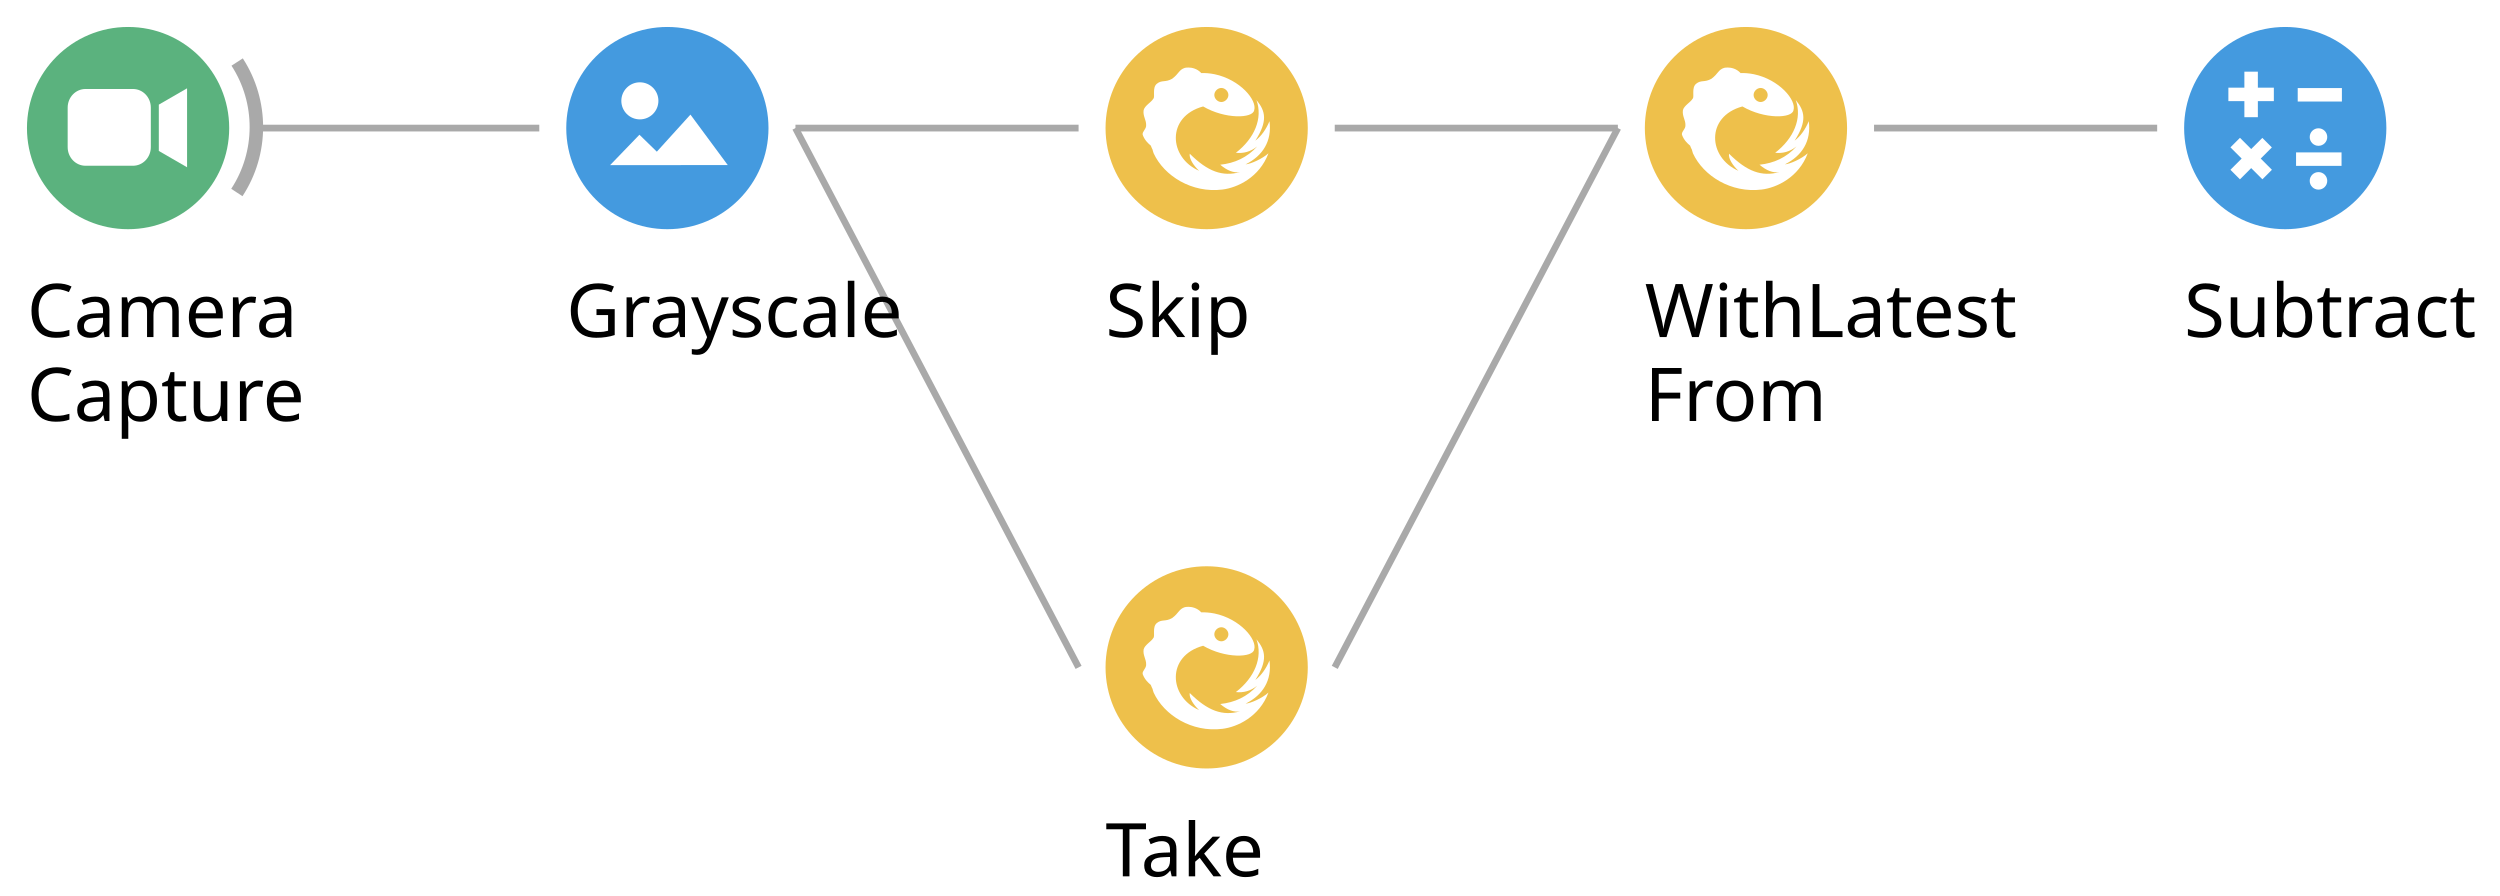
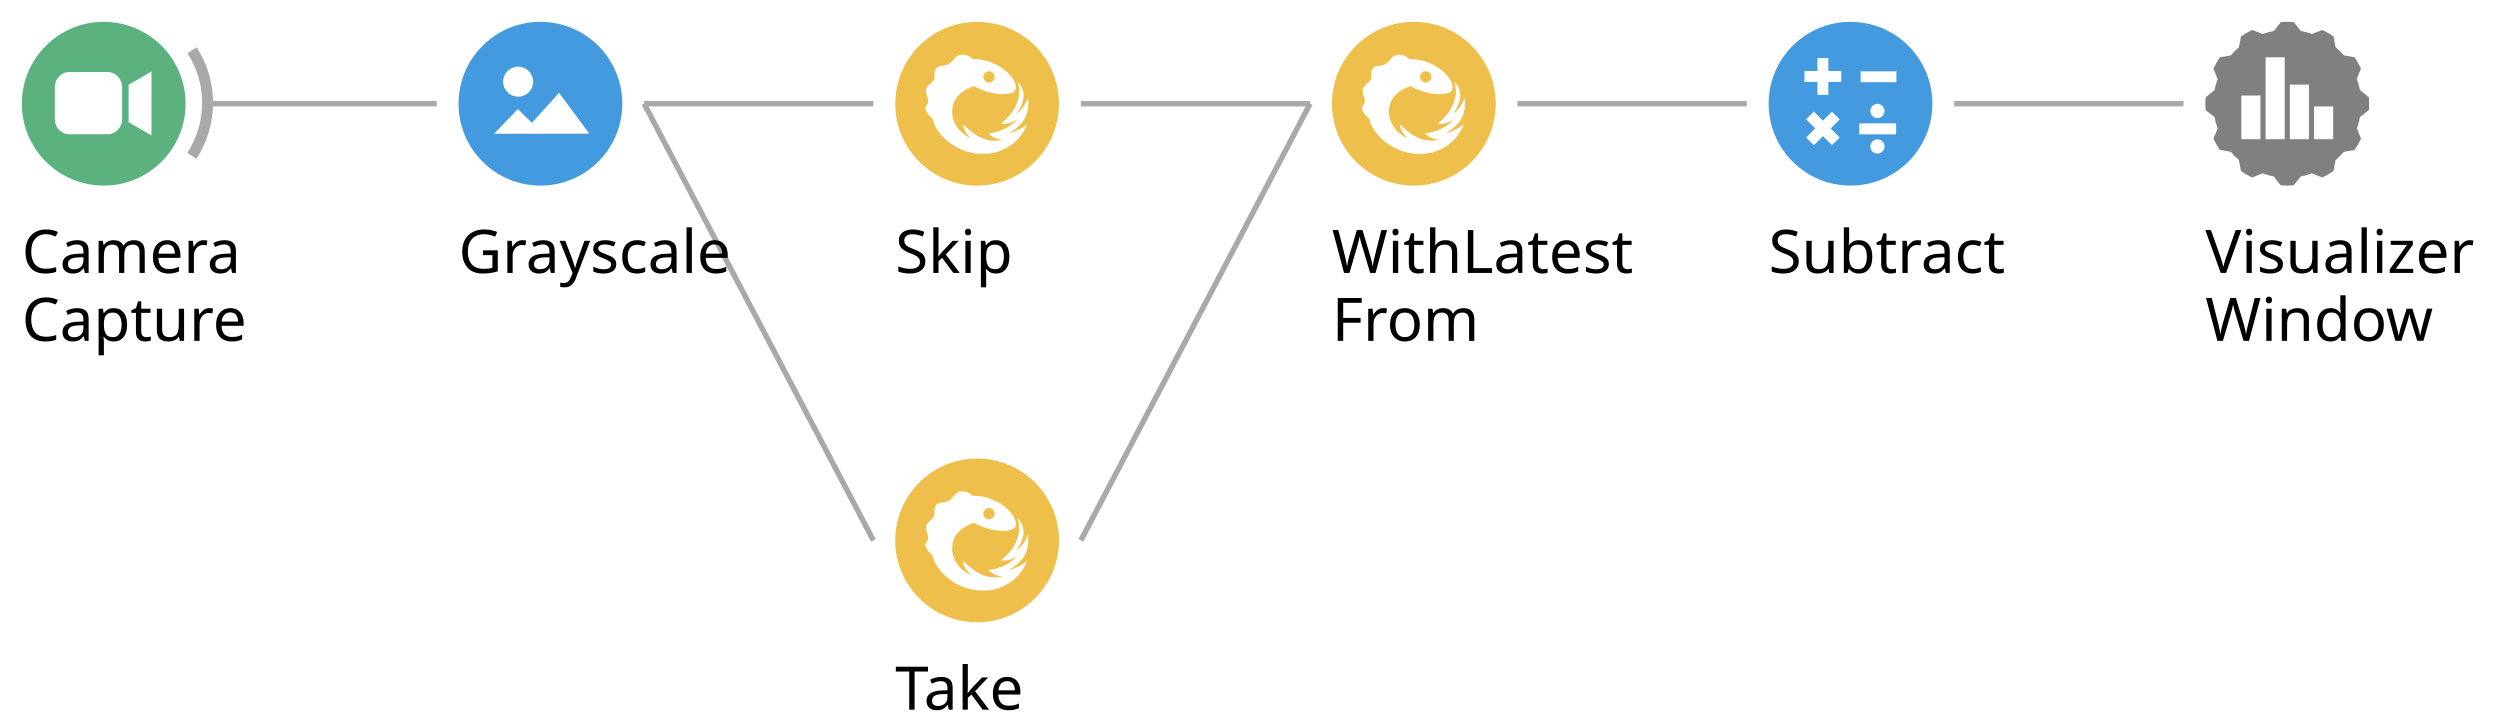
- <svg xmlns="http://www.w3.org/2000/svg" width="370.857" height="132.825" id="SvgGdi_output">
+ <svg xmlns="http://www.w3.org/2000/svg" width="457.979" height="132.825" id="SvgGdi_output">
  <style>text { fill: #000; } @media (prefers-color-scheme: dark) { text { fill: #eee; } }</style>
  <rect id="background" height="100.00%" style="fill:none;" width="100.00%" y="0.00" x="0.00" />
  <g style="shape-rendering:auto;" id="root_group">
-     <line y1="19.00" style="stroke:rgb(169,169,169);fill:none;stroke-linecap:butt;stroke-miterlimit:9;opacity:1;stroke-width:1;stroke-linejoin:miter;" id="2" x2="320.00" y2="19.00" x1="278.00" />
-     <line y1="19.00" style="stroke:rgb(169,169,169);fill:none;stroke-linecap:butt;stroke-miterlimit:9;opacity:1;stroke-width:1;stroke-linejoin:miter;" id="3" x2="240.00" y2="19.00" x1="198.00" />
-     <line y1="99.00" style="stroke:rgb(169,169,169);fill:none;stroke-linecap:butt;stroke-miterlimit:9;opacity:1;stroke-width:1;stroke-linejoin:miter;" id="4" x2="240.00" y2="19.00" x1="198.00" />
-     <line y1="19.00" style="stroke:rgb(169,169,169);fill:none;stroke-linecap:butt;stroke-miterlimit:9;opacity:1;stroke-width:1;stroke-linejoin:miter;" id="5" x2="160.00" y2="19.00" x1="118.00" />
-     <line y1="19.00" style="stroke:rgb(169,169,169);fill:none;stroke-linecap:butt;stroke-miterlimit:9;opacity:1;stroke-width:1;stroke-linejoin:miter;" id="6" x2="160.00" y2="99.00" x1="118.00" />
-     <line y1="19.00" style="stroke:rgb(169,169,169);fill:none;stroke-linecap:butt;stroke-miterlimit:9;opacity:1;stroke-width:1;stroke-linejoin:miter;" id="7" x2="80.00" y2="19.00" x1="38.00" />
-     <ellipse id="40" cy="15.00" cx="15.00" transform="matrix(1.00 0.00 0.00 1.00 324.00 4.00 ) " rx="15.00" ry="15.00" style="stroke:none;opacity:1;fill:rgb(68,154,223);" />
-     <path transform="matrix(1.00 0.00 0.00 1.00 324.00 4.00 ) " id="45" style="stroke:rgb(255,255,255);fill:none;stroke-linecap:butt;stroke-miterlimit:9;opacity:1;stroke-width:2;stroke-linejoin:miter;" d="M 16.849 10.062 23.403 10.062 M 16.604 19.608 23.351 19.608 M 12.307 17.162 7.572 21.897 M 7.577 17.152 12.317 21.892 M 6.564 10.005 13.309 10.005 M 9.937 6.629 9.937 13.381 " />
-     <ellipse id="46" cy="16.33" cx="19.93" transform="matrix(1.00 0.00 0.00 1.00 324.00 4.00 ) " rx="1.30" ry="1.30" style="stroke:none;opacity:1;fill:rgb(255,255,255);" />
-     <ellipse id="47" cy="22.83" cx="19.93" transform="matrix(1.00 0.00 0.00 1.00 324.00 4.00 ) " rx="1.30" ry="1.30" style="stroke:none;opacity:1;fill:rgb(255,255,255);" />
-     <text id="48" transform="matrix(1.00 0.00 0.00 1.00 0.00 0.00 ) " x="324.00px" y="39.00px" style="stroke:none;clip-path:url(#50_text_clipper);font-family:Microsoft Sans Serif;font-size:8.25pt;opacity:1;">
-       <tspan dy="8.25pt" id="52">Subtract</tspan>
+     <line y1="19.00" style="stroke:rgb(169,169,169);fill:none;stroke-linecap:butt;stroke-miterlimit:9;opacity:1;stroke-width:1;stroke-linejoin:miter;" id="2" x2="400.00" y2="19.00" x1="358.00" />
+     <line y1="19.00" style="stroke:rgb(169,169,169);fill:none;stroke-linecap:butt;stroke-miterlimit:9;opacity:1;stroke-width:1;stroke-linejoin:miter;" id="3" x2="320.00" y2="19.00" x1="278.00" />
+     <line y1="19.00" style="stroke:rgb(169,169,169);fill:none;stroke-linecap:butt;stroke-miterlimit:9;opacity:1;stroke-width:1;stroke-linejoin:miter;" id="4" x2="240.00" y2="19.00" x1="198.00" />
+     <line y1="99.00" style="stroke:rgb(169,169,169);fill:none;stroke-linecap:butt;stroke-miterlimit:9;opacity:1;stroke-width:1;stroke-linejoin:miter;" id="5" x2="240.00" y2="19.00" x1="198.00" />
+     <line y1="19.00" style="stroke:rgb(169,169,169);fill:none;stroke-linecap:butt;stroke-miterlimit:9;opacity:1;stroke-width:1;stroke-linejoin:miter;" id="6" x2="160.00" y2="19.00" x1="118.00" />
+     <line y1="19.00" style="stroke:rgb(169,169,169);fill:none;stroke-linecap:butt;stroke-miterlimit:9;opacity:1;stroke-width:1;stroke-linejoin:miter;" id="7" x2="160.00" y2="99.00" x1="118.00" />
+     <line y1="19.00" style="stroke:rgb(169,169,169);fill:none;stroke-linecap:butt;stroke-miterlimit:9;opacity:1;stroke-width:1;stroke-linejoin:miter;" id="8" x2="80.00" y2="19.00" x1="38.00" />
+     <path transform="matrix(1.00 0.00 0.00 1.00 404.00 4.00 ) " id="41" style="stroke:none;fill-rule:evenodd;opacity:1;fill:rgb(128,128,128);" d="M 15 0 C 15.401 0 15.794 0 16.187 0.033 L 17.476 1.671 C 18.195 1.804 18.878 1.977 19.552 2.218 L 21.429 1.483 C 22.14 1.823 22.829 2.227 23.473 2.67 L 23.849 4.621 C 24.395 5.087 24.913 5.605 25.379 6.151 L 27.33 6.494 C 27.773 7.138 28.177 7.861 28.517 8.571 L 27.746 10.448 C 27.987 11.122 28.196 11.805 28.329 12.523 L 29.967 13.813 C 29.998 14.206 30 14.599 30 15 30 15.392 29.997 15.769 29.967 16.154 L 28.329 17.44 C 28.198 18.146 28.017 18.852 27.782 19.516 L 28.517 21.429 C 28.176 22.143 27.775 22.826 27.33 23.473 L 25.379 23.813 C 24.913 24.358 24.395 24.877 23.849 25.342 L 23.473 27.33 C 22.828 27.774 22.14 28.177 21.429 28.517 L 19.516 27.746 C 18.851 27.982 18.184 28.198 17.476 28.329 L 16.187 29.934 C 15.793 29.965 15.401 30 15 30 14.599 30 14.173 29.966 13.78 29.934 L 12.56 28.329 C 11.862 28.2 11.141 27.977 10.484 27.746 L 8.571 28.517 C 7.856 28.176 7.174 27.776 6.527 27.33 L 6.151 25.306 C 5.617 24.848 5.114 24.348 4.658 23.813 L 2.67 23.473 C 2.225 22.826 1.824 22.143 1.483 21.429 L 2.254 19.516 C 2.023 18.859 1.8 18.138 1.671 17.44 L 0.066 16.187 C 0.035 15.794 -9.272993E-05 15.401 -9.272993E-05 15 -9.272993E-05 14.599 0.035 14.206 0.066 13.813 L 1.671 12.524 C 1.802 11.816 2.019 11.149 2.254 10.484 L 1.483 8.571 C 1.823 7.861 2.227 7.138 2.67 6.494 L 4.658 6.151 C 5.114 5.616 5.617 5.116 6.151 4.658 L 6.527 2.67 C 7.174 2.225 7.857 1.824 8.571 1.483 L 10.484 2.218 C 11.148 1.983 11.854 1.802 12.56 1.671 L 13.846 0.033 C 14.231 0.003 14.608 -0 15 -0 z " />
+     <rect id="48" height="8.00" style="stroke:none;opacity:1;fill:rgb(255,255,255);" transform="matrix(1.00 0.00 0.00 1.00 404.00 4.00 ) " width="3.50" y="13.50" x="6.59" />
+     <rect id="49" height="15.00" style="stroke:none;opacity:1;fill:rgb(255,255,255);" transform="matrix(1.00 0.00 0.00 1.00 404.00 4.00 ) " width="3.50" y="6.50" x="11.04" />
+     <rect id="50" height="10.00" style="stroke:none;opacity:1;fill:rgb(255,255,255);" transform="matrix(1.00 0.00 0.00 1.00 404.00 4.00 ) " width="3.50" y="11.50" x="15.48" />
+     <rect id="51" height="6.00" style="stroke:none;opacity:1;fill:rgb(255,255,255);" transform="matrix(1.00 0.00 0.00 1.00 404.00 4.00 ) " width="3.50" y="15.50" x="19.92" />
+     <text id="52" transform="matrix(1.00 0.00 0.00 1.00 0.00 0.00 ) " x="404.00px" y="39.00px" style="stroke:none;clip-path:url(#54_text_clipper);font-family:Microsoft Sans Serif;font-size:8.25pt;opacity:1;">
+       <tspan dy="8.25pt" id="56">Visualizer</tspan>
    </text>
-     <ellipse id="56" cy="15.00" cx="15.00" transform="matrix(1.00 0.00 0.00 1.00 244.00 4.00 ) " rx="15.00" ry="15.00" style="stroke:none;opacity:1;fill:rgb(238,192,75);" />
-     <path d="M 12.246 6.014 12.246 6.02 C 12.058 6.02 11.895 6.04 11.767 6.066 10.869 6.353 10.896 6.934 9.877 7.686 8.863 8.264 8.353 7.82 7.615 8.42 6.878 9.016 7.393 10.383 7.084 10.648 6.777 11.18 5.826 11.655 5.652 12.326 5.509 13.185 6.042 13.797 6.021 14.533 6.083 15.146 5.411 15.495 5.508 15.992 5.797 16.804 6.354 17.292 6.617 17.518 6.663 17.55 6.7 17.599 6.715 17.602 6.791 17.792 6.859 17.986 6.955 18.166 6.95 18.14 6.949 18.114 6.943 18.088 6.998 18.305 7.055 18.524 7.133 18.738 8.683 22.099 12.814 24.686 17.342 24.117 19.541 23.848 22.824 22.332 24.166 18.738 23.22 19.587 21.532 20.324 20.777 20.381 23.33 19.105 24.707 16.937 24.32 13.975 23.792 15.233 23.093 16.201 22.221 16.865 24.075 13.976 23.757 12.481 22.385 10.84 23.366 13.539 22.097 16.534 19.332 18.664 20.452 18.785 21.517 18.516 22.502 17.713 21.013 19.374 19.15 20.208 17.014 20.436 18.034 21.303 19.018 21.695 19.959 21.527 17.345 22.249 15.155 21.454 12.49 18.801 12.351 19.515 13.105 20.628 13.883 21.338 9.373 19.383 8.976 13.296 14.469 11.793 14.472 11.793 14.475 11.794 14.478 11.793 17.75 13.707 21.865 13.581 22.051 12.344 22.509 10.861 19.965 7.805 16.162 7.008 15.462 6.871 14.792 6.817 14.154 6.836 14.167 6.836 14.179 6.836 14.191 6.826 13.584 6.177 12.81 6.012 12.246 6.014 z M 17.178 9.047 C 17.724 9.047 18.223 9.544 18.223 10.09 18.223 10.636 17.724 11.133 17.178 11.133 16.632 11.133 16.135 10.636 16.135 10.09 16.135 9.544 16.632 9.047 17.178 9.047 z " style="stroke:none;fill-rule:evenodd;opacity:1;fill:rgb(255,255,255);" transform="matrix(1.00 0.00 0.00 1.00 244.00 4.00 ) " id="59" />
-     <text id="60" transform="matrix(1.00 0.00 0.00 1.00 0.00 0.00 ) " x="244.00px" y="39.00px" style="stroke:none;clip-path:url(#62_text_clipper);font-family:Microsoft Sans Serif;font-size:8.25pt;opacity:1;">
-       <tspan dy="8.25pt" id="64">WithLatest</tspan>
+     <text id="58" transform="matrix(1.00 0.00 0.00 1.00 0.00 0.00 ) " x="404.00px" y="51.45px" style="stroke:none;clip-path:url(#60_text_clipper);font-family:Microsoft Sans Serif;font-size:8.25pt;opacity:1;">
+       <tspan dy="8.25pt" id="62">Window</tspan>
    </text>
-     <text id="66" transform="matrix(1.00 0.00 0.00 1.00 0.00 0.00 ) " x="244.00px" y="51.45px" style="stroke:none;clip-path:url(#68_text_clipper);font-family:Microsoft Sans Serif;font-size:8.25pt;opacity:1;">
-       <tspan dy="8.25pt" id="70">From</tspan>
+     <ellipse id="66" cy="15.00" cx="15.00" transform="matrix(1.00 0.00 0.00 1.00 324.00 4.00 ) " rx="15.00" ry="15.00" style="stroke:none;opacity:1;fill:rgb(68,154,223);" />
+     <path transform="matrix(1.00 0.00 0.00 1.00 324.00 4.00 ) " id="71" style="stroke:rgb(255,255,255);fill:none;stroke-linecap:butt;stroke-miterlimit:9;opacity:1;stroke-width:2;stroke-linejoin:miter;" d="M 16.849 10.062 23.403 10.062 M 16.604 19.608 23.351 19.608 M 12.307 17.162 7.572 21.897 M 7.577 17.152 12.317 21.892 M 6.564 10.005 13.309 10.005 M 9.937 6.629 9.937 13.381 " />
+     <ellipse id="72" cy="16.33" cx="19.93" transform="matrix(1.00 0.00 0.00 1.00 324.00 4.00 ) " rx="1.30" ry="1.30" style="stroke:none;opacity:1;fill:rgb(255,255,255);" />
+     <ellipse id="73" cy="22.83" cx="19.93" transform="matrix(1.00 0.00 0.00 1.00 324.00 4.00 ) " rx="1.30" ry="1.30" style="stroke:none;opacity:1;fill:rgb(255,255,255);" />
+     <text id="74" transform="matrix(1.00 0.00 0.00 1.00 0.00 0.00 ) " x="324.00px" y="39.00px" style="stroke:none;clip-path:url(#76_text_clipper);font-family:Microsoft Sans Serif;font-size:8.25pt;opacity:1;">
+       <tspan dy="8.25pt" id="78">Subtract</tspan>
    </text>
-     <ellipse id="72" cy="15.00" cx="15.00" transform="matrix(1.00 0.00 0.00 1.00 164.00 4.00 ) " rx="15.00" ry="15.00" style="stroke:none;opacity:1;fill:rgb(238,192,75);" />
-     <path d="M 12.246 6.014 12.246 6.02 C 12.058 6.02 11.895 6.04 11.767 6.066 10.869 6.353 10.896 6.934 9.877 7.686 8.863 8.264 8.353 7.82 7.615 8.42 6.878 9.016 7.393 10.383 7.084 10.648 6.777 11.18 5.826 11.655 5.652 12.326 5.509 13.185 6.042 13.797 6.021 14.533 6.083 15.146 5.411 15.495 5.508 15.992 5.797 16.804 6.354 17.292 6.617 17.518 6.663 17.55 6.7 17.599 6.715 17.602 6.791 17.792 6.859 17.986 6.955 18.166 6.95 18.14 6.949 18.114 6.943 18.088 6.998 18.305 7.055 18.524 7.133 18.738 8.683 22.099 12.814 24.686 17.342 24.117 19.541 23.848 22.824 22.332 24.166 18.738 23.22 19.587 21.532 20.324 20.777 20.381 23.33 19.105 24.707 16.937 24.32 13.975 23.792 15.233 23.093 16.201 22.221 16.865 24.075 13.976 23.757 12.481 22.385 10.84 23.366 13.539 22.097 16.534 19.332 18.664 20.452 18.785 21.517 18.516 22.502 17.713 21.013 19.374 19.15 20.208 17.014 20.436 18.034 21.303 19.018 21.695 19.959 21.527 17.345 22.249 15.155 21.454 12.49 18.801 12.351 19.515 13.105 20.628 13.883 21.338 9.373 19.383 8.976 13.296 14.469 11.793 14.472 11.793 14.475 11.794 14.478 11.793 17.75 13.707 21.865 13.581 22.051 12.344 22.509 10.861 19.965 7.805 16.162 7.008 15.462 6.871 14.792 6.817 14.154 6.836 14.167 6.836 14.179 6.836 14.191 6.826 13.584 6.177 12.81 6.012 12.246 6.014 z M 17.178 9.047 C 17.724 9.047 18.223 9.544 18.223 10.09 18.223 10.636 17.724 11.133 17.178 11.133 16.632 11.133 16.135 10.636 16.135 10.09 16.135 9.544 16.632 9.047 17.178 9.047 z " style="stroke:none;fill-rule:evenodd;opacity:1;fill:rgb(255,255,255);" transform="matrix(1.00 0.00 0.00 1.00 164.00 4.00 ) " id="73" />
-     <text id="74" transform="matrix(1.00 0.00 0.00 1.00 0.00 0.00 ) " x="164.00px" y="39.00px" style="stroke:none;clip-path:url(#76_text_clipper);font-family:Microsoft Sans Serif;font-size:8.25pt;opacity:1;">
-       <tspan dy="8.25pt" id="78">Skip</tspan>
+     <ellipse id="82" cy="15.00" cx="15.00" transform="matrix(1.00 0.00 0.00 1.00 244.00 4.00 ) " rx="15.00" ry="15.00" style="stroke:none;opacity:1;fill:rgb(238,192,75);" />
+     <path d="M 12.246 6.014 12.246 6.02 C 12.058 6.02 11.895 6.04 11.767 6.066 10.869 6.353 10.896 6.934 9.877 7.686 8.863 8.264 8.353 7.82 7.615 8.42 6.878 9.016 7.393 10.383 7.084 10.648 6.777 11.18 5.826 11.655 5.652 12.326 5.509 13.185 6.042 13.797 6.021 14.533 6.083 15.146 5.411 15.495 5.508 15.992 5.797 16.804 6.354 17.292 6.617 17.518 6.663 17.55 6.7 17.599 6.715 17.602 6.791 17.792 6.859 17.986 6.955 18.166 6.95 18.14 6.949 18.114 6.943 18.088 6.998 18.305 7.055 18.524 7.133 18.738 8.683 22.099 12.814 24.686 17.342 24.117 19.541 23.848 22.824 22.332 24.166 18.738 23.22 19.587 21.532 20.324 20.777 20.381 23.33 19.105 24.707 16.937 24.32 13.975 23.792 15.233 23.093 16.201 22.221 16.865 24.075 13.976 23.757 12.481 22.385 10.84 23.366 13.539 22.097 16.534 19.332 18.664 20.452 18.785 21.517 18.516 22.502 17.713 21.013 19.374 19.15 20.208 17.014 20.436 18.034 21.303 19.018 21.695 19.959 21.527 17.345 22.249 15.155 21.454 12.49 18.801 12.351 19.515 13.105 20.628 13.883 21.338 9.373 19.383 8.976 13.296 14.469 11.793 14.472 11.793 14.475 11.794 14.478 11.793 17.75 13.707 21.865 13.581 22.051 12.344 22.509 10.861 19.965 7.805 16.162 7.008 15.462 6.871 14.792 6.817 14.154 6.836 14.167 6.836 14.179 6.836 14.191 6.826 13.584 6.177 12.81 6.012 12.246 6.014 z M 17.178 9.047 C 17.724 9.047 18.223 9.544 18.223 10.09 18.223 10.636 17.724 11.133 17.178 11.133 16.632 11.133 16.135 10.636 16.135 10.09 16.135 9.544 16.632 9.047 17.178 9.047 z " style="stroke:none;fill-rule:evenodd;opacity:1;fill:rgb(255,255,255);" transform="matrix(1.00 0.00 0.00 1.00 244.00 4.00 ) " id="85" />
+     <text id="86" transform="matrix(1.00 0.00 0.00 1.00 0.00 0.00 ) " x="244.00px" y="39.00px" style="stroke:none;clip-path:url(#88_text_clipper);font-family:Microsoft Sans Serif;font-size:8.25pt;opacity:1;">
+       <tspan dy="8.25pt" id="90">WithLatest</tspan>
    </text>
-     <ellipse id="80" cy="15.00" cx="15.00" transform="matrix(1.00 0.00 0.00 1.00 164.00 84.00 ) " rx="15.00" ry="15.00" style="stroke:none;opacity:1;fill:rgb(238,192,75);" />
-     <path d="M 12.246 6.014 12.246 6.02 C 12.058 6.02 11.895 6.04 11.767 6.066 10.869 6.353 10.896 6.934 9.877 7.686 8.863 8.264 8.353 7.82 7.615 8.42 6.878 9.016 7.393 10.383 7.084 10.648 6.777 11.18 5.826 11.655 5.652 12.326 5.509 13.185 6.042 13.797 6.021 14.533 6.083 15.146 5.411 15.495 5.508 15.992 5.797 16.804 6.354 17.292 6.617 17.518 6.663 17.55 6.7 17.599 6.715 17.602 6.791 17.792 6.859 17.986 6.955 18.166 6.95 18.14 6.949 18.114 6.943 18.088 6.998 18.305 7.055 18.524 7.133 18.738 8.683 22.099 12.814 24.686 17.342 24.117 19.541 23.848 22.824 22.332 24.166 18.738 23.22 19.587 21.532 20.324 20.777 20.381 23.33 19.105 24.707 16.937 24.32 13.975 23.792 15.233 23.093 16.201 22.221 16.865 24.075 13.976 23.757 12.481 22.385 10.84 23.366 13.539 22.097 16.534 19.332 18.664 20.452 18.785 21.517 18.516 22.502 17.713 21.013 19.374 19.15 20.208 17.014 20.436 18.034 21.303 19.018 21.695 19.959 21.527 17.345 22.249 15.155 21.454 12.49 18.801 12.351 19.515 13.105 20.628 13.883 21.338 9.373 19.383 8.976 13.296 14.469 11.793 14.472 11.793 14.475 11.794 14.478 11.793 17.75 13.707 21.865 13.581 22.051 12.344 22.509 10.861 19.965 7.805 16.162 7.008 15.462 6.871 14.792 6.817 14.154 6.836 14.167 6.836 14.179 6.836 14.191 6.826 13.584 6.177 12.81 6.012 12.246 6.014 z M 17.178 9.047 C 17.724 9.047 18.223 9.544 18.223 10.09 18.223 10.636 17.724 11.133 17.178 11.133 16.632 11.133 16.135 10.636 16.135 10.09 16.135 9.544 16.632 9.047 17.178 9.047 z " style="stroke:none;fill-rule:evenodd;opacity:1;fill:rgb(255,255,255);" transform="matrix(1.00 0.00 0.00 1.00 164.00 84.00 ) " id="81" />
-     <text id="82" transform="matrix(1.00 0.00 0.00 1.00 0.00 0.00 ) " x="164.00px" y="119.00px" style="stroke:none;clip-path:url(#84_text_clipper);font-family:Microsoft Sans Serif;font-size:8.25pt;opacity:1;">
-       <tspan dy="8.25pt" id="86">Take</tspan>
+     <text id="92" transform="matrix(1.00 0.00 0.00 1.00 0.00 0.00 ) " x="244.00px" y="51.45px" style="stroke:none;clip-path:url(#94_text_clipper);font-family:Microsoft Sans Serif;font-size:8.25pt;opacity:1;">
+       <tspan dy="8.25pt" id="96">From</tspan>
    </text>
-     <ellipse id="88" cy="15.00" cx="15.00" transform="matrix(1.00 0.00 0.00 1.00 84.00 4.00 ) " rx="15.00" ry="15.00" style="stroke:none;opacity:1;fill:rgb(68,154,223);" />
-     <path style="stroke:none;fill-rule:evenodd;opacity:1;fill:rgb(255,255,255);" transform="matrix(1.00 0.00 0.00 1.00 84.00 4.00 ) " id="92" d="M 18.422 13 13.436 18.501 10.856 15.987 6.5 20.5 23.957 20.486 z " />
-     <ellipse id="93" cy="10.96" cx="10.92" transform="matrix(1.00 0.00 0.00 1.00 84.00 4.00 ) " rx="2.75" ry="2.75" style="stroke:none;opacity:1;fill:rgb(255,255,255);" />
-     <text id="94" transform="matrix(1.00 0.00 0.00 1.00 0.00 0.00 ) " x="84.00px" y="39.00px" style="stroke:none;clip-path:url(#96_text_clipper);font-family:Microsoft Sans Serif;font-size:8.25pt;opacity:1;">
-       <tspan dy="8.25pt" id="98">Grayscale</tspan>
+     <ellipse id="98" cy="15.00" cx="15.00" transform="matrix(1.00 0.00 0.00 1.00 164.00 4.00 ) " rx="15.00" ry="15.00" style="stroke:none;opacity:1;fill:rgb(238,192,75);" />
+     <path d="M 12.246 6.014 12.246 6.02 C 12.058 6.02 11.895 6.04 11.767 6.066 10.869 6.353 10.896 6.934 9.877 7.686 8.863 8.264 8.353 7.82 7.615 8.42 6.878 9.016 7.393 10.383 7.084 10.648 6.777 11.18 5.826 11.655 5.652 12.326 5.509 13.185 6.042 13.797 6.021 14.533 6.083 15.146 5.411 15.495 5.508 15.992 5.797 16.804 6.354 17.292 6.617 17.518 6.663 17.55 6.7 17.599 6.715 17.602 6.791 17.792 6.859 17.986 6.955 18.166 6.95 18.14 6.949 18.114 6.943 18.088 6.998 18.305 7.055 18.524 7.133 18.738 8.683 22.099 12.814 24.686 17.342 24.117 19.541 23.848 22.824 22.332 24.166 18.738 23.22 19.587 21.532 20.324 20.777 20.381 23.33 19.105 24.707 16.937 24.32 13.975 23.792 15.233 23.093 16.201 22.221 16.865 24.075 13.976 23.757 12.481 22.385 10.84 23.366 13.539 22.097 16.534 19.332 18.664 20.452 18.785 21.517 18.516 22.502 17.713 21.013 19.374 19.15 20.208 17.014 20.436 18.034 21.303 19.018 21.695 19.959 21.527 17.345 22.249 15.155 21.454 12.49 18.801 12.351 19.515 13.105 20.628 13.883 21.338 9.373 19.383 8.976 13.296 14.469 11.793 14.472 11.793 14.475 11.794 14.478 11.793 17.75 13.707 21.865 13.581 22.051 12.344 22.509 10.861 19.965 7.805 16.162 7.008 15.462 6.871 14.792 6.817 14.154 6.836 14.167 6.836 14.179 6.836 14.191 6.826 13.584 6.177 12.81 6.012 12.246 6.014 z M 17.178 9.047 C 17.724 9.047 18.223 9.544 18.223 10.09 18.223 10.636 17.724 11.133 17.178 11.133 16.632 11.133 16.135 10.636 16.135 10.09 16.135 9.544 16.632 9.047 17.178 9.047 z " style="stroke:none;fill-rule:evenodd;opacity:1;fill:rgb(255,255,255);" transform="matrix(1.00 0.00 0.00 1.00 164.00 4.00 ) " id="99" />
+     <text id="100" transform="matrix(1.00 0.00 0.00 1.00 0.00 0.00 ) " x="164.00px" y="39.00px" style="stroke:none;clip-path:url(#102_text_clipper);font-family:Microsoft Sans Serif;font-size:8.25pt;opacity:1;">
+       <tspan dy="8.25pt" id="104">Skip</tspan>
    </text>
-     <path transform="matrix(1.00 0.00 0.00 1.00 4.00 4.00 ) " id="103" d="M 31.179 5.2 C 34.998 11.092 34.981 18.682 31.136 24.557 " style="stroke:rgb(169,169,169);fill:none;stroke-linecap:butt;stroke-miterlimit:9;opacity:1;stroke-width:2;stroke-linejoin:miter;" />
-     <ellipse id="104" cy="15.00" cx="15.00" transform="matrix(1.00 0.00 0.00 1.00 4.00 4.00 ) " rx="15.00" ry="15.00" style="stroke:none;opacity:1;fill:rgb(91,178,126);" />
-     <path style="stroke:none;fill-rule:evenodd;opacity:1;fill:rgb(255,255,255);" transform="matrix(1.00 0.00 0.00 1.00 4.00 4.00 ) " id="108" d="M 23.75 9.1 19.559 11.521 19.559 18.394 23.75 20.815 z " />
-     <path style="stroke:none;fill-rule:evenodd;opacity:1;fill:rgb(255,255,255);" transform="matrix(1.00 0.00 0.00 1.00 4.00 4.00 ) " id="109" d="M 8.693 9.2 15.719 9.2 C 17.19 9.2 18.374 10.434 18.374 11.966 L 18.374 17.823 C 18.374 19.356 17.19 20.589 15.719 20.589 L 8.693 20.589 C 7.222 20.589 6.038 19.356 6.038 17.823 L 6.038 11.966 C 6.038 10.434 7.222 9.2 8.693 9.2 z " />
-     <text id="110" transform="matrix(1.00 0.00 0.00 1.00 0.00 0.00 ) " x="4.00px" y="39.00px" style="stroke:none;clip-path:url(#112_text_clipper);font-family:Microsoft Sans Serif;font-size:8.25pt;opacity:1;">
-       <tspan dy="8.25pt" id="114">Camera</tspan>
+     <ellipse id="106" cy="15.00" cx="15.00" transform="matrix(1.00 0.00 0.00 1.00 164.00 84.00 ) " rx="15.00" ry="15.00" style="stroke:none;opacity:1;fill:rgb(238,192,75);" />
+     <path d="M 12.246 6.014 12.246 6.02 C 12.058 6.02 11.895 6.04 11.767 6.066 10.869 6.353 10.896 6.934 9.877 7.686 8.863 8.264 8.353 7.82 7.615 8.42 6.878 9.016 7.393 10.383 7.084 10.648 6.777 11.18 5.826 11.655 5.652 12.326 5.509 13.185 6.042 13.797 6.021 14.533 6.083 15.146 5.411 15.495 5.508 15.992 5.797 16.804 6.354 17.292 6.617 17.518 6.663 17.55 6.7 17.599 6.715 17.602 6.791 17.792 6.859 17.986 6.955 18.166 6.95 18.14 6.949 18.114 6.943 18.088 6.998 18.305 7.055 18.524 7.133 18.738 8.683 22.099 12.814 24.686 17.342 24.117 19.541 23.848 22.824 22.332 24.166 18.738 23.22 19.587 21.532 20.324 20.777 20.381 23.33 19.105 24.707 16.937 24.32 13.975 23.792 15.233 23.093 16.201 22.221 16.865 24.075 13.976 23.757 12.481 22.385 10.84 23.366 13.539 22.097 16.534 19.332 18.664 20.452 18.785 21.517 18.516 22.502 17.713 21.013 19.374 19.15 20.208 17.014 20.436 18.034 21.303 19.018 21.695 19.959 21.527 17.345 22.249 15.155 21.454 12.49 18.801 12.351 19.515 13.105 20.628 13.883 21.338 9.373 19.383 8.976 13.296 14.469 11.793 14.472 11.793 14.475 11.794 14.478 11.793 17.75 13.707 21.865 13.581 22.051 12.344 22.509 10.861 19.965 7.805 16.162 7.008 15.462 6.871 14.792 6.817 14.154 6.836 14.167 6.836 14.179 6.836 14.191 6.826 13.584 6.177 12.81 6.012 12.246 6.014 z M 17.178 9.047 C 17.724 9.047 18.223 9.544 18.223 10.09 18.223 10.636 17.724 11.133 17.178 11.133 16.632 11.133 16.135 10.636 16.135 10.09 16.135 9.544 16.632 9.047 17.178 9.047 z " style="stroke:none;fill-rule:evenodd;opacity:1;fill:rgb(255,255,255);" transform="matrix(1.00 0.00 0.00 1.00 164.00 84.00 ) " id="107" />
+     <text id="108" transform="matrix(1.00 0.00 0.00 1.00 0.00 0.00 ) " x="164.00px" y="119.00px" style="stroke:none;clip-path:url(#110_text_clipper);font-family:Microsoft Sans Serif;font-size:8.25pt;opacity:1;">
+       <tspan dy="8.25pt" id="112">Take</tspan>
    </text>
-     <text id="116" transform="matrix(1.00 0.00 0.00 1.00 0.00 0.00 ) " x="4.00px" y="51.45px" style="stroke:none;clip-path:url(#118_text_clipper);font-family:Microsoft Sans Serif;font-size:8.25pt;opacity:1;">
-       <tspan dy="8.25pt" id="120">Capture</tspan>
+     <ellipse id="114" cy="15.00" cx="15.00" transform="matrix(1.00 0.00 0.00 1.00 84.00 4.00 ) " rx="15.00" ry="15.00" style="stroke:none;opacity:1;fill:rgb(68,154,223);" />
+     <path style="stroke:none;fill-rule:evenodd;opacity:1;fill:rgb(255,255,255);" transform="matrix(1.00 0.00 0.00 1.00 84.00 4.00 ) " id="118" d="M 18.422 13 13.436 18.501 10.856 15.987 6.5 20.5 23.957 20.486 z " />
+     <ellipse id="119" cy="10.96" cx="10.92" transform="matrix(1.00 0.00 0.00 1.00 84.00 4.00 ) " rx="2.75" ry="2.75" style="stroke:none;opacity:1;fill:rgb(255,255,255);" />
+     <text id="120" transform="matrix(1.00 0.00 0.00 1.00 0.00 0.00 ) " x="84.00px" y="39.00px" style="stroke:none;clip-path:url(#122_text_clipper);font-family:Microsoft Sans Serif;font-size:8.25pt;opacity:1;">
+       <tspan dy="8.25pt" id="124">Grayscale</tspan>
+     </text>
+     <path transform="matrix(1.00 0.00 0.00 1.00 4.00 4.00 ) " id="129" style="stroke:rgb(169,169,169);fill:none;stroke-linecap:butt;stroke-miterlimit:9;opacity:1;stroke-width:2;stroke-linejoin:miter;" d="M 31.179 5.2 C 34.998 11.092 34.981 18.682 31.136 24.557 " />
+     <ellipse id="130" cy="15.00" cx="15.00" transform="matrix(1.00 0.00 0.00 1.00 4.00 4.00 ) " rx="15.00" ry="15.00" style="stroke:none;opacity:1;fill:rgb(91,178,126);" />
+     <path style="stroke:none;fill-rule:evenodd;opacity:1;fill:rgb(255,255,255);" transform="matrix(1.00 0.00 0.00 1.00 4.00 4.00 ) " id="134" d="M 23.75 9.1 19.559 11.521 19.559 18.394 23.75 20.815 z " />
+     <path style="stroke:none;fill-rule:evenodd;opacity:1;fill:rgb(255,255,255);" transform="matrix(1.00 0.00 0.00 1.00 4.00 4.00 ) " id="135" d="M 8.693 9.2 15.719 9.2 C 17.19 9.2 18.374 10.434 18.374 11.966 L 18.374 17.823 C 18.374 19.356 17.19 20.589 15.719 20.589 L 8.693 20.589 C 7.222 20.589 6.038 19.356 6.038 17.823 L 6.038 11.966 C 6.038 10.434 7.222 9.2 8.693 9.2 z " />
+     <text id="136" transform="matrix(1.00 0.00 0.00 1.00 0.00 0.00 ) " x="4.00px" y="39.00px" style="stroke:none;clip-path:url(#138_text_clipper);font-family:Microsoft Sans Serif;font-size:8.25pt;opacity:1;">
+       <tspan dy="8.25pt" id="140">Camera</tspan>
+     </text>
+     <text id="142" transform="matrix(1.00 0.00 0.00 1.00 0.00 0.00 ) " x="4.00px" y="51.45px" style="stroke:none;clip-path:url(#144_text_clipper);font-family:Microsoft Sans Serif;font-size:8.25pt;opacity:1;">
+       <tspan dy="8.25pt" id="146">Capture</tspan>
    </text>
  </g>
  <defs id="clips_hatches_and_gradients">
-     <clipPath id="50_text_clipper">
-       <rect x="324.00" y="39.00" width="45.86" height="13.83" id="51" />
+     <clipPath id="54_text_clipper">
+       <rect x="404.00" y="39.00" width="52.98" height="27.65" id="55" />
    </clipPath>
-     <clipPath id="62_text_clipper">
-       <rect x="244.00" y="39.00" width="57.25" height="27.65" id="63" />
-     </clipPath>
-     <clipPath id="68_text_clipper">
-       <rect x="244.00" y="51.45" width="57.25" height="27.65" id="69" />
+     <clipPath id="60_text_clipper">
+       <rect x="404.00" y="51.45" width="52.98" height="27.65" id="61" />
    </clipPath>
    <clipPath id="76_text_clipper">
-       <rect x="164.00" y="39.00" width="25.77" height="13.83" id="77" />
+       <rect x="324.00" y="39.00" width="45.86" height="13.83" id="77" />
    </clipPath>
-     <clipPath id="84_text_clipper">
-       <rect x="164.00" y="119.00" width="28.86" height="13.83" id="85" />
+     <clipPath id="88_text_clipper">
+       <rect x="244.00" y="39.00" width="57.25" height="27.65" id="89" />
    </clipPath>
-     <clipPath id="96_text_clipper">
-       <rect x="84.00" y="39.00" width="54.74" height="13.83" id="97" />
+     <clipPath id="94_text_clipper">
+       <rect x="244.00" y="51.45" width="57.25" height="27.65" id="95" />
    </clipPath>
-     <clipPath id="112_text_clipper">
-       <rect x="4.00" y="39.00" width="43.97" height="27.65" id="113" />
+     <clipPath id="102_text_clipper">
+       <rect x="164.00" y="39.00" width="25.77" height="13.83" id="103" />
    </clipPath>
-     <clipPath id="118_text_clipper">
-       <rect x="4.00" y="51.45" width="43.97" height="27.65" id="119" />
+     <clipPath id="110_text_clipper">
+       <rect x="164.00" y="119.00" width="28.86" height="13.83" id="111" />
+     </clipPath>
+     <clipPath id="122_text_clipper">
+       <rect x="84.00" y="39.00" width="54.74" height="13.83" id="123" />
+     </clipPath>
+     <clipPath id="138_text_clipper">
+       <rect x="4.00" y="39.00" width="43.97" height="27.65" id="139" />
+     </clipPath>
+     <clipPath id="144_text_clipper">
+       <rect x="4.00" y="51.45" width="43.97" height="27.65" id="145" />
    </clipPath>
  </defs>
</svg>
